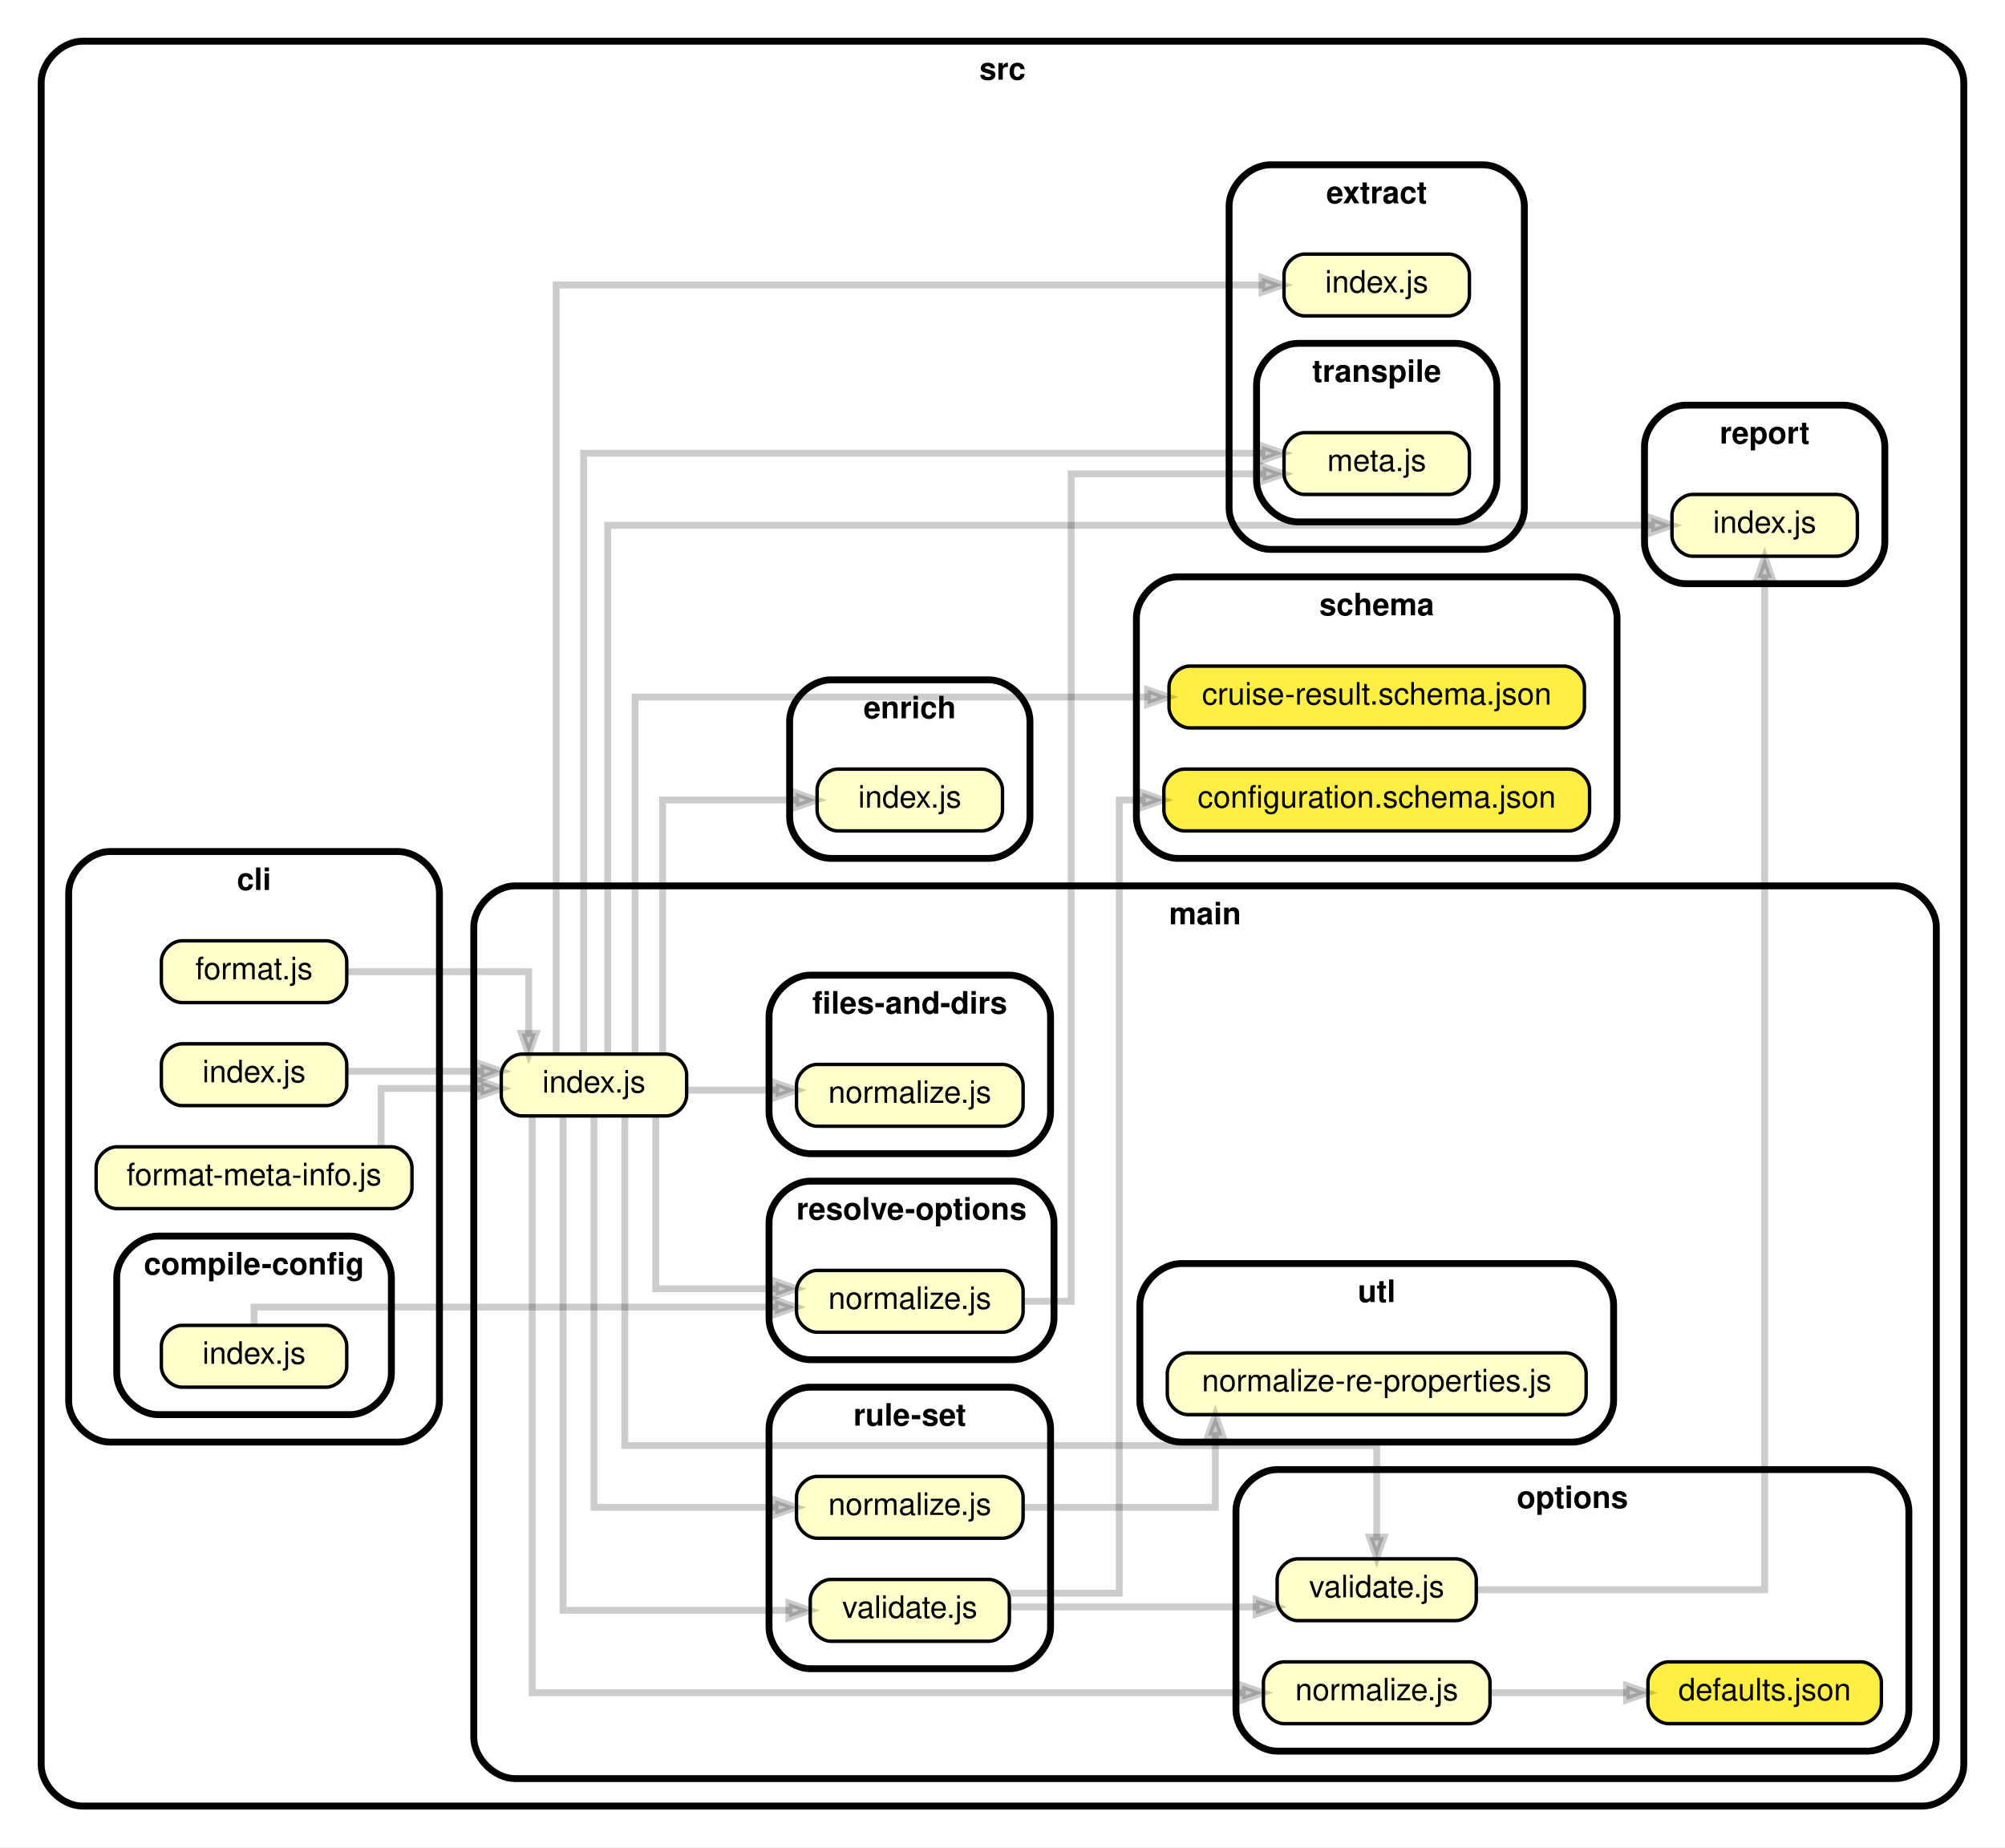
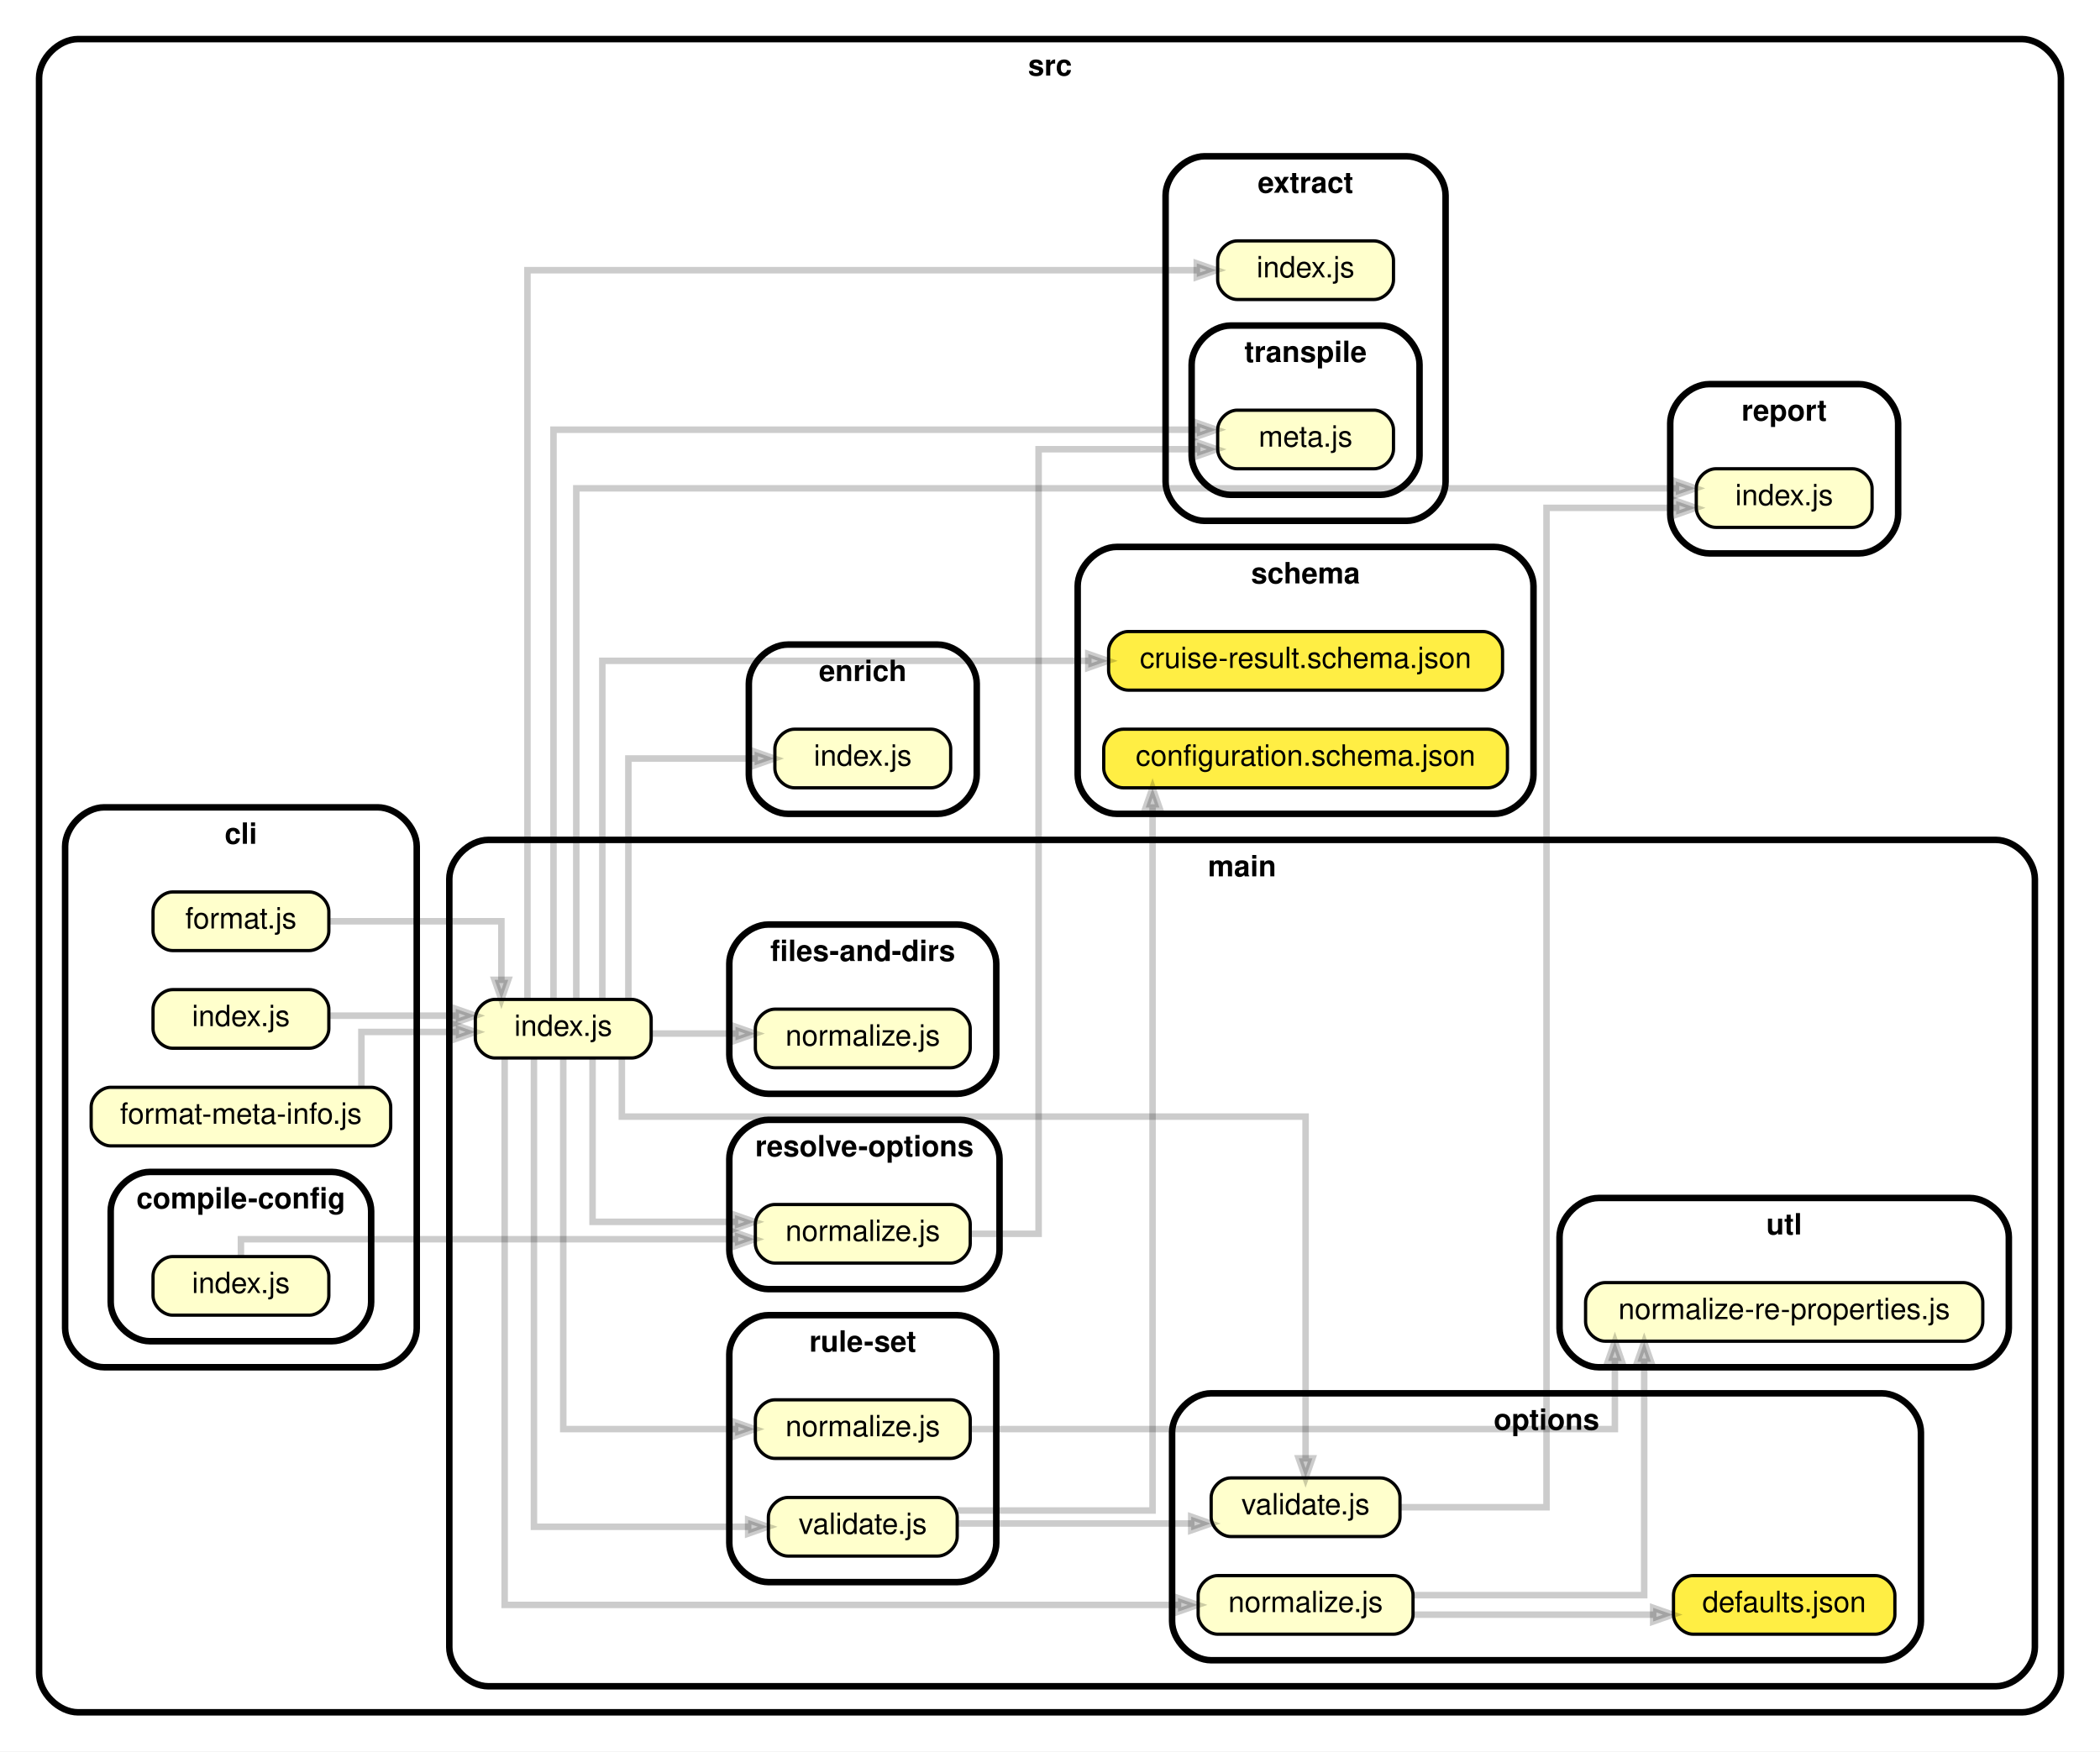
- <svg xmlns="http://www.w3.org/2000/svg" xmlns:xlink="http://www.w3.org/1999/xlink" width="584pt" height="538pt" viewBox="0.00 0.00 584.00 538.00">
+ <svg xmlns="http://www.w3.org/2000/svg" xmlns:xlink="http://www.w3.org/1999/xlink" width="645pt" height="538pt" viewBox="0.00 0.00 645.00 538.00">
  <g id="graph0" class="graph" transform="scale(1 1) rotate(0) translate(4 534)">
-     <polygon fill="white" stroke="transparent" points="-4,4 -4,-534 580,-534 580,4 -4,4" />
+     <polygon fill="white" stroke="transparent" points="-4,4 -4,-534 641,-534 641,4 -4,4" />
    <g id="clust1" class="cluster">
-       <path fill="#ffffff" stroke="black" stroke-width="2" d="M20,-8C20,-8 556,-8 556,-8 562,-8 568,-14 568,-20 568,-20 568,-510 568,-510 568,-516 562,-522 556,-522 556,-522 20,-522 20,-522 14,-522 8,-516 8,-510 8,-510 8,-20 8,-20 8,-14 14,-8 20,-8" />
-       <text text-anchor="middle" x="288" y="-510.8" font-family="Helvetica,sans-Serif" font-weight="bold" font-size="9.00">src</text>
+       <path fill="#ffffff" stroke="black" stroke-width="2" d="M20,-8C20,-8 617,-8 617,-8 623,-8 629,-14 629,-20 629,-20 629,-510 629,-510 629,-516 623,-522 617,-522 617,-522 20,-522 20,-522 14,-522 8,-516 8,-510 8,-510 8,-20 8,-20 8,-14 14,-8 20,-8" />
+       <text text-anchor="middle" x="318.5" y="-510.8" font-family="Helvetica,sans-Serif" font-weight="bold" font-size="9.00">src</text>
    </g>
    <g id="clust2" class="cluster">
      <path fill="#ffffff" stroke="black" stroke-width="2" d="M28,-114C28,-114 112,-114 112,-114 118,-114 124,-120 124,-126 124,-126 124,-274 124,-274 124,-280 118,-286 112,-286 112,-286 28,-286 28,-286 22,-286 16,-280 16,-274 16,-274 16,-126 16,-126 16,-120 22,-114 28,-114" />
      <text text-anchor="middle" x="70" y="-274.8" font-family="Helvetica,sans-Serif" font-weight="bold" font-size="9.00">cli</text>
    </g>
    <g id="clust3" class="cluster">
      <path fill="#ffffff" stroke="black" stroke-width="2" d="M42,-122C42,-122 98,-122 98,-122 104,-122 110,-128 110,-134 110,-134 110,-162 110,-162 110,-168 104,-174 98,-174 98,-174 42,-174 42,-174 36,-174 30,-168 30,-162 30,-162 30,-134 30,-134 30,-128 36,-122 42,-122" />
      <text text-anchor="middle" x="70" y="-162.8" font-family="Helvetica,sans-Serif" font-weight="bold" font-size="9.00">compile-config</text>
    </g>
    <g id="clust4" class="cluster">
      <path fill="#ffffff" stroke="black" stroke-width="2" d="M238,-284C238,-284 284,-284 284,-284 290,-284 296,-290 296,-296 296,-296 296,-324 296,-324 296,-330 290,-336 284,-336 284,-336 238,-336 238,-336 232,-336 226,-330 226,-324 226,-324 226,-296 226,-296 226,-290 232,-284 238,-284" />
      <text text-anchor="middle" x="261" y="-324.8" font-family="Helvetica,sans-Serif" font-weight="bold" font-size="9.00">enrich</text>
    </g>
    <g id="clust5" class="cluster">
      <path fill="#ffffff" stroke="black" stroke-width="2" d="M366,-374C366,-374 428,-374 428,-374 434,-374 440,-380 440,-386 440,-386 440,-474 440,-474 440,-480 434,-486 428,-486 428,-486 366,-486 366,-486 360,-486 354,-480 354,-474 354,-474 354,-386 354,-386 354,-380 360,-374 366,-374" />
      <text text-anchor="middle" x="397" y="-474.8" font-family="Helvetica,sans-Serif" font-weight="bold" font-size="9.00">extract</text>
    </g>
    <g id="clust6" class="cluster">
      <path fill="#ffffff" stroke="black" stroke-width="2" d="M374,-382C374,-382 420,-382 420,-382 426,-382 432,-388 432,-394 432,-394 432,-422 432,-422 432,-428 426,-434 420,-434 420,-434 374,-434 374,-434 368,-434 362,-428 362,-422 362,-422 362,-394 362,-394 362,-388 368,-382 374,-382" />
      <text text-anchor="middle" x="397" y="-422.8" font-family="Helvetica,sans-Serif" font-weight="bold" font-size="9.00">transpile</text>
    </g>
    <g id="clust7" class="cluster">
-       <path fill="#ffffff" stroke="black" stroke-width="2" d="M146,-16C146,-16 548,-16 548,-16 554,-16 560,-22 560,-28 560,-28 560,-264 560,-264 560,-270 554,-276 548,-276 548,-276 146,-276 146,-276 140,-276 134,-270 134,-264 134,-264 134,-28 134,-28 134,-22 140,-16 146,-16" />
-       <text text-anchor="middle" x="347" y="-264.8" font-family="Helvetica,sans-Serif" font-weight="bold" font-size="9.00">main</text>
+       <path fill="#ffffff" stroke="black" stroke-width="2" d="M146,-16C146,-16 609,-16 609,-16 615,-16 621,-22 621,-28 621,-28 621,-264 621,-264 621,-270 615,-276 609,-276 609,-276 146,-276 146,-276 140,-276 134,-270 134,-264 134,-264 134,-28 134,-28 134,-22 140,-16 146,-16" />
+       <text text-anchor="middle" x="377.5" y="-264.8" font-family="Helvetica,sans-Serif" font-weight="bold" font-size="9.00">main</text>
    </g>
    <g id="clust8" class="cluster">
      <path fill="#ffffff" stroke="black" stroke-width="2" d="M232,-198C232,-198 290,-198 290,-198 296,-198 302,-204 302,-210 302,-210 302,-238 302,-238 302,-244 296,-250 290,-250 290,-250 232,-250 232,-250 226,-250 220,-244 220,-238 220,-238 220,-210 220,-210 220,-204 226,-198 232,-198" />
      <text text-anchor="middle" x="261" y="-238.8" font-family="Helvetica,sans-Serif" font-weight="bold" font-size="9.00">files-and-dirs</text>
    </g>
    <g id="clust9" class="cluster">
-       <path fill="#ffffff" stroke="black" stroke-width="2" d="M368,-24C368,-24 540,-24 540,-24 546,-24 552,-30 552,-36 552,-36 552,-94 552,-94 552,-100 546,-106 540,-106 540,-106 368,-106 368,-106 362,-106 356,-100 356,-94 356,-94 356,-36 356,-36 356,-30 362,-24 368,-24" />
-       <text text-anchor="middle" x="454" y="-94.8" font-family="Helvetica,sans-Serif" font-weight="bold" font-size="9.00">options</text>
+       <path fill="#ffffff" stroke="black" stroke-width="2" d="M368,-24C368,-24 574,-24 574,-24 580,-24 586,-30 586,-36 586,-36 586,-94 586,-94 586,-100 580,-106 574,-106 574,-106 368,-106 368,-106 362,-106 356,-100 356,-94 356,-94 356,-36 356,-36 356,-30 362,-24 368,-24" />
+       <text text-anchor="middle" x="471" y="-94.8" font-family="Helvetica,sans-Serif" font-weight="bold" font-size="9.00">options</text>
    </g>
    <g id="clust10" class="cluster">
      <path fill="#ffffff" stroke="black" stroke-width="2" d="M232,-138C232,-138 291,-138 291,-138 297,-138 303,-144 303,-150 303,-150 303,-178 303,-178 303,-184 297,-190 291,-190 291,-190 232,-190 232,-190 226,-190 220,-184 220,-178 220,-178 220,-150 220,-150 220,-144 226,-138 232,-138" />
      <text text-anchor="middle" x="261.5" y="-178.8" font-family="Helvetica,sans-Serif" font-weight="bold" font-size="9.00">resolve-options</text>
    </g>
    <g id="clust11" class="cluster">
      <path fill="#ffffff" stroke="black" stroke-width="2" d="M232,-48C232,-48 290,-48 290,-48 296,-48 302,-54 302,-60 302,-60 302,-118 302,-118 302,-124 296,-130 290,-130 290,-130 232,-130 232,-130 226,-130 220,-124 220,-118 220,-118 220,-60 220,-60 220,-54 226,-48 232,-48" />
      <text text-anchor="middle" x="261" y="-118.8" font-family="Helvetica,sans-Serif" font-weight="bold" font-size="9.00">rule-set</text>
    </g>
    <g id="clust12" class="cluster">
-       <path fill="#ffffff" stroke="black" stroke-width="2" d="M340,-114C340,-114 454,-114 454,-114 460,-114 466,-120 466,-126 466,-126 466,-154 466,-154 466,-160 460,-166 454,-166 454,-166 340,-166 340,-166 334,-166 328,-160 328,-154 328,-154 328,-126 328,-126 328,-120 334,-114 340,-114" />
-       <text text-anchor="middle" x="397" y="-154.8" font-family="Helvetica,sans-Serif" font-weight="bold" font-size="9.00">utl</text>
+       <path fill="#ffffff" stroke="black" stroke-width="2" d="M487,-114C487,-114 601,-114 601,-114 607,-114 613,-120 613,-126 613,-126 613,-154 613,-154 613,-160 607,-166 601,-166 601,-166 487,-166 487,-166 481,-166 475,-160 475,-154 475,-154 475,-126 475,-126 475,-120 481,-114 487,-114" />
+       <text text-anchor="middle" x="544" y="-154.8" font-family="Helvetica,sans-Serif" font-weight="bold" font-size="9.00">utl</text>
    </g>
    <g id="clust13" class="cluster">
-       <path fill="#ffffff" stroke="black" stroke-width="2" d="M487,-364C487,-364 533,-364 533,-364 539,-364 545,-370 545,-376 545,-376 545,-404 545,-404 545,-410 539,-416 533,-416 533,-416 487,-416 487,-416 481,-416 475,-410 475,-404 475,-404 475,-376 475,-376 475,-370 481,-364 487,-364" />
-       <text text-anchor="middle" x="510" y="-404.8" font-family="Helvetica,sans-Serif" font-weight="bold" font-size="9.00">report</text>
+       <path fill="#ffffff" stroke="black" stroke-width="2" d="M521,-364C521,-364 567,-364 567,-364 573,-364 579,-370 579,-376 579,-376 579,-404 579,-404 579,-410 573,-416 567,-416 567,-416 521,-416 521,-416 515,-416 509,-410 509,-404 509,-404 509,-376 509,-376 509,-370 515,-364 521,-364" />
+       <text text-anchor="middle" x="544" y="-404.8" font-family="Helvetica,sans-Serif" font-weight="bold" font-size="9.00">report</text>
    </g>
    <g id="clust14" class="cluster">
      <path fill="#ffffff" stroke="black" stroke-width="2" d="M339,-284C339,-284 455,-284 455,-284 461,-284 467,-290 467,-296 467,-296 467,-354 467,-354 467,-360 461,-366 455,-366 455,-366 339,-366 339,-366 333,-366 327,-360 327,-354 327,-354 327,-296 327,-296 327,-290 333,-284 339,-284" />
      <text text-anchor="middle" x="397" y="-354.8" font-family="Helvetica,sans-Serif" font-weight="bold" font-size="9.00">schema</text>
    </g>
    <g id="node1" class="node">
      <g id="a_node1">
        <a xlink:href="src/cli/compile-config/index.js" xlink:title="index.js">
          <path fill="#ffffcc" stroke="black" d="M91,-148C91,-148 49,-148 49,-148 46,-148 43,-145 43,-142 43,-142 43,-136 43,-136 43,-133 46,-130 49,-130 49,-130 91,-130 91,-130 94,-130 97,-133 97,-136 97,-136 97,-142 97,-142 97,-145 94,-148 91,-148" />
          <text text-anchor="middle" x="70" y="-136.8" font-family="Helvetica,sans-Serif" font-size="9.00">index.js</text>
        </a>
      </g>
    </g>
    <g id="node2" class="node">
      <g id="a_node2">
        <a xlink:href="src/main/resolve-options/normalize.js" xlink:title="normalize.js">
          <path fill="#ffffcc" stroke="black" d="M288,-164C288,-164 234,-164 234,-164 231,-164 228,-161 228,-158 228,-158 228,-152 228,-152 228,-149 231,-146 234,-146 234,-146 288,-146 288,-146 291,-146 294,-149 294,-152 294,-152 294,-158 294,-158 294,-161 291,-164 288,-164" />
          <text text-anchor="middle" x="261" y="-152.8" font-family="Helvetica,sans-Serif" font-size="9.00">normalize.js</text>
        </a>
      </g>
    </g>
    <g id="edge1" class="edge">
      <path fill="none" stroke="#000000" stroke-width="2" stroke-opacity="0.2" d="M70,-148.16C70,-150.97 70,-153.33 70,-153.33 70,-153.33 221.73,-153.33 221.73,-153.33" />
      <polygon fill="#000000" fill-opacity="0.2" stroke="#000000" stroke-width="2" stroke-opacity="0.2" points="221.73,-155.43 227.73,-153.33 221.73,-151.23 221.73,-155.43" />
    </g>
    <g id="node9" class="node">
      <g id="a_node9">
        <a xlink:href="src/extract/transpile/meta.js" xlink:title="meta.js">
          <path fill="#ffffcc" stroke="black" d="M418,-408C418,-408 376,-408 376,-408 373,-408 370,-405 370,-402 370,-402 370,-396 370,-396 370,-393 373,-390 376,-390 376,-390 418,-390 418,-390 421,-390 424,-393 424,-396 424,-396 424,-402 424,-402 424,-405 421,-408 418,-408" />
          <text text-anchor="middle" x="397" y="-396.8" font-family="Helvetica,sans-Serif" font-size="9.00">meta.js</text>
        </a>
      </g>
    </g>
-     <g id="edge18" class="edge">
-       <path fill="none" stroke="#000000" stroke-width="2" stroke-opacity="0.2" d="M294.15,-155C301.93,-155 308,-155 308,-155 308,-155 308,-396 308,-396 308,-396 363.81,-396 363.81,-396" />
-       <polygon fill="#000000" fill-opacity="0.2" stroke="#000000" stroke-width="2" stroke-opacity="0.2" points="363.81,-398.1 369.81,-396 363.81,-393.9 363.81,-398.1" />
+     <g id="edge19" class="edge">
+       <path fill="none" stroke="#000000" stroke-width="2" stroke-opacity="0.2" d="M294.28,-155C305.39,-155 315,-155 315,-155 315,-155 315,-396 315,-396 315,-396 363.7,-396 363.7,-396" />
+       <polygon fill="#000000" fill-opacity="0.2" stroke="#000000" stroke-width="2" stroke-opacity="0.2" points="363.7,-398.1 369.7,-396 363.7,-393.9 363.7,-398.1" />
    </g>
    <g id="node3" class="node">
      <g id="a_node3">
        <a xlink:href="src/cli/format-meta-info.js" xlink:title="format-meta-info.js">
          <path fill="#ffffcc" stroke="black" d="M110,-200C110,-200 30,-200 30,-200 27,-200 24,-197 24,-194 24,-194 24,-188 24,-188 24,-185 27,-182 30,-182 30,-182 110,-182 110,-182 113,-182 116,-185 116,-188 116,-188 116,-194 116,-194 116,-197 113,-200 110,-200" />
          <text text-anchor="middle" x="70" y="-188.8" font-family="Helvetica,sans-Serif" font-size="9.00">format-meta-info.js</text>
        </a>
      </g>
    </g>
    <g id="node4" class="node">
      <g id="a_node4">
        <a xlink:href="src/main/index.js" xlink:title="index.js">
          <path fill="#ffffcc" stroke="black" d="M190,-227C190,-227 148,-227 148,-227 145,-227 142,-224 142,-221 142,-221 142,-215 142,-215 142,-212 145,-209 148,-209 148,-209 190,-209 190,-209 193,-209 196,-212 196,-215 196,-215 196,-221 196,-221 196,-224 193,-227 190,-227" />
          <text text-anchor="middle" x="169" y="-215.8" font-family="Helvetica,sans-Serif" font-size="9.00">index.js</text>
        </a>
      </g>
    </g>
    <g id="edge2" class="edge">
      <path fill="none" stroke="#000000" stroke-width="2" stroke-opacity="0.2" d="M107,-200.09C107,-207.59 107,-217 107,-217 107,-217 135.99,-217 135.99,-217" />
      <polygon fill="#000000" fill-opacity="0.2" stroke="#000000" stroke-width="2" stroke-opacity="0.2" points="135.99,-219.1 141.99,-217 135.99,-214.9 135.99,-219.1" />
    </g>
    <g id="edge13" class="edge">
-       <path fill="none" stroke="#000000" stroke-width="2" stroke-opacity="0.2" d="M187,-208.99C187,-192.39 187,-158.67 187,-158.67 187,-158.67 221.9,-158.67 221.9,-158.67" />
-       <polygon fill="#000000" fill-opacity="0.2" stroke="#000000" stroke-width="2" stroke-opacity="0.2" points="221.9,-160.77 227.9,-158.67 221.9,-156.57 221.9,-160.77" />
+       <path fill="none" stroke="#000000" stroke-width="2" stroke-opacity="0.2" d="M178,-208.99C178,-192.39 178,-158.67 178,-158.67 178,-158.67 221.72,-158.67 221.72,-158.67" />
+       <polygon fill="#000000" fill-opacity="0.2" stroke="#000000" stroke-width="2" stroke-opacity="0.2" points="221.72,-160.77 227.72,-158.67 221.72,-156.57 221.72,-160.77" />
    </g>
    <g id="node7" class="node">
      <g id="a_node7">
        <a xlink:href="src/enrich/index.js" xlink:title="index.js">
          <path fill="#ffffcc" stroke="black" d="M282,-310C282,-310 240,-310 240,-310 237,-310 234,-307 234,-304 234,-304 234,-298 234,-298 234,-295 237,-292 240,-292 240,-292 282,-292 282,-292 285,-292 288,-295 288,-298 288,-298 288,-304 288,-304 288,-307 285,-310 282,-310" />
          <text text-anchor="middle" x="261" y="-298.8" font-family="Helvetica,sans-Serif" font-size="9.00">index.js</text>
        </a>
      </g>
    </g>
    <g id="edge5" class="edge">
      <path fill="none" stroke="#000000" stroke-width="2" stroke-opacity="0.2" d="M189,-227.2C189,-248.81 189,-301 189,-301 189,-301 227.78,-301 227.78,-301" />
      <polygon fill="#000000" fill-opacity="0.2" stroke="#000000" stroke-width="2" stroke-opacity="0.2" points="227.78,-303.1 233.78,-301 227.78,-298.9 227.78,-303.1" />
    </g>
    <g id="node8" class="node">
      <g id="a_node8">
        <a xlink:href="src/extract/index.js" xlink:title="index.js">
          <path fill="#ffffcc" stroke="black" d="M418,-460C418,-460 376,-460 376,-460 373,-460 370,-457 370,-454 370,-454 370,-448 370,-448 370,-445 373,-442 376,-442 376,-442 418,-442 418,-442 421,-442 424,-445 424,-448 424,-448 424,-454 424,-454 424,-457 421,-460 418,-460" />
          <text text-anchor="middle" x="397" y="-448.8" font-family="Helvetica,sans-Serif" font-size="9.00">index.js</text>
        </a>
      </g>
    </g>
    <g id="edge6" class="edge">
      <path fill="none" stroke="#000000" stroke-width="2" stroke-opacity="0.2" d="M158,-227.13C158,-270.21 158,-451 158,-451 158,-451 363.58,-451 363.58,-451" />
      <polygon fill="#000000" fill-opacity="0.2" stroke="#000000" stroke-width="2" stroke-opacity="0.2" points="363.58,-453.1 369.58,-451 363.58,-448.9 363.58,-453.1" />
    </g>
    <g id="edge7" class="edge">
      <path fill="none" stroke="#000000" stroke-width="2" stroke-opacity="0.2" d="M166,-227.12C166,-264.25 166,-402 166,-402 166,-402 363.59,-402 363.59,-402" />
      <polygon fill="#000000" fill-opacity="0.2" stroke="#000000" stroke-width="2" stroke-opacity="0.2" points="363.59,-404.1 369.59,-402 363.59,-399.9 363.59,-404.1" />
    </g>
    <g id="node10" class="node">
      <g id="a_node10">
        <a xlink:href="src/main/files-and-dirs/normalize.js" xlink:title="normalize.js">
          <path fill="#ffffcc" stroke="black" d="M288,-224C288,-224 234,-224 234,-224 231,-224 228,-221 228,-218 228,-218 228,-212 228,-212 228,-209 231,-206 234,-206 234,-206 288,-206 288,-206 291,-206 294,-209 294,-212 294,-212 294,-218 294,-218 294,-221 291,-224 288,-224" />
          <text text-anchor="middle" x="261" y="-212.8" font-family="Helvetica,sans-Serif" font-size="9.00">normalize.js</text>
        </a>
      </g>
    </g>
    <g id="edge10" class="edge">
      <path fill="none" stroke="#000000" stroke-width="2" stroke-opacity="0.2" d="M196.11,-216.5C196.11,-216.5 221.9,-216.5 221.9,-216.5" />
      <polygon fill="#000000" fill-opacity="0.2" stroke="#000000" stroke-width="2" stroke-opacity="0.2" points="221.9,-218.6 227.9,-216.5 221.9,-214.4 221.9,-218.6" />
    </g>
    <g id="node11" class="node">
      <g id="a_node11">
        <a xlink:href="src/report/index.js" xlink:title="index.js">
-           <path fill="#ffffcc" stroke="black" d="M531,-390C531,-390 489,-390 489,-390 486,-390 483,-387 483,-384 483,-384 483,-378 483,-378 483,-375 486,-372 489,-372 489,-372 531,-372 531,-372 534,-372 537,-375 537,-378 537,-378 537,-384 537,-384 537,-387 534,-390 531,-390" />
-           <text text-anchor="middle" x="510" y="-378.8" font-family="Helvetica,sans-Serif" font-size="9.00">index.js</text>
+           <path fill="#ffffcc" stroke="black" d="M565,-390C565,-390 523,-390 523,-390 520,-390 517,-387 517,-384 517,-384 517,-378 517,-378 517,-375 520,-372 523,-372 523,-372 565,-372 565,-372 568,-372 571,-375 571,-378 571,-378 571,-384 571,-384 571,-387 568,-390 565,-390" />
+           <text text-anchor="middle" x="544" y="-378.8" font-family="Helvetica,sans-Serif" font-size="9.00">index.js</text>
        </a>
      </g>
    </g>
    <g id="edge8" class="edge">
-       <path fill="none" stroke="#000000" stroke-width="2" stroke-opacity="0.2" d="M173,-227.23C173,-261.71 173,-381 173,-381 173,-381 476.99,-381 476.99,-381" />
-       <polygon fill="#000000" fill-opacity="0.2" stroke="#000000" stroke-width="2" stroke-opacity="0.2" points="476.99,-383.1 482.99,-381 476.99,-378.9 476.99,-383.1" />
+       <path fill="none" stroke="#000000" stroke-width="2" stroke-opacity="0.2" d="M173,-227.4C173,-262.52 173,-384 173,-384 173,-384 510.72,-384 510.72,-384" />
+       <polygon fill="#000000" fill-opacity="0.2" stroke="#000000" stroke-width="2" stroke-opacity="0.2" points="510.72,-386.1 516.72,-384 510.72,-381.9 510.72,-386.1" />
    </g>
    <g id="node12" class="node">
      <g id="a_node12">
        <a xlink:href="src/schema/cruise-result.schema.json" xlink:title="cruise-result.schema.json">
          <path fill="#ffee44" stroke="black" d="M451.5,-340C451.5,-340 342.5,-340 342.5,-340 339.5,-340 336.5,-337 336.5,-334 336.5,-334 336.5,-328 336.5,-328 336.5,-325 339.5,-322 342.5,-322 342.5,-322 451.5,-322 451.5,-322 454.5,-322 457.5,-325 457.5,-328 457.5,-328 457.5,-334 457.5,-334 457.5,-337 454.5,-340 451.5,-340" />
          <text text-anchor="middle" x="397" y="-328.8" font-family="Helvetica,sans-Serif" font-size="9.00">cruise-result.schema.json</text>
        </a>
      </g>
    </g>
    <g id="edge9" class="edge">
      <path fill="none" stroke="#000000" stroke-width="2" stroke-opacity="0.2" d="M181,-227.25C181,-254.23 181,-331 181,-331 181,-331 330.26,-331 330.26,-331" />
      <polygon fill="#000000" fill-opacity="0.2" stroke="#000000" stroke-width="2" stroke-opacity="0.2" points="330.26,-333.1 336.26,-331 330.26,-328.9 330.26,-333.1" />
    </g>
    <g id="node13" class="node">
      <g id="a_node13">
        <a xlink:href="src/main/options/normalize.js" xlink:title="normalize.js">
          <path fill="#ffffcc" stroke="black" d="M424,-50C424,-50 370,-50 370,-50 367,-50 364,-47 364,-44 364,-44 364,-38 364,-38 364,-35 367,-32 370,-32 370,-32 424,-32 424,-32 427,-32 430,-35 430,-38 430,-38 430,-44 430,-44 430,-47 427,-50 424,-50" />
          <text text-anchor="middle" x="397" y="-38.8" font-family="Helvetica,sans-Serif" font-size="9.00">normalize.js</text>
        </a>
      </g>
    </g>
    <g id="edge11" class="edge">
      <path fill="none" stroke="#000000" stroke-width="2" stroke-opacity="0.2" d="M151,-208.98C151,-172.91 151,-41 151,-41 151,-41 357.82,-41 357.82,-41" />
      <polygon fill="#000000" fill-opacity="0.2" stroke="#000000" stroke-width="2" stroke-opacity="0.2" points="357.82,-43.1 363.82,-41 357.82,-38.9 357.82,-43.1" />
    </g>
    <g id="node14" class="node">
      <g id="a_node14">
        <a xlink:href="src/main/options/validate.js" xlink:title="validate.js">
          <path fill="#ffffcc" stroke="black" d="M420,-80C420,-80 374,-80 374,-80 371,-80 368,-77 368,-74 368,-74 368,-68 368,-68 368,-65 371,-62 374,-62 374,-62 420,-62 420,-62 423,-62 426,-65 426,-68 426,-68 426,-74 426,-74 426,-77 423,-80 420,-80" />
          <text text-anchor="middle" x="397" y="-68.8" font-family="Helvetica,sans-Serif" font-size="9.00">validate.js</text>
        </a>
      </g>
    </g>
    <g id="edge12" class="edge">
-       <path fill="none" stroke="#000000" stroke-width="2" stroke-opacity="0.2" d="M178,-208.68C178,-182.98 178,-113 178,-113 178,-113 397,-113 397,-113 397,-113 397,-86.32 397,-86.32" />
-       <polygon fill="#000000" fill-opacity="0.2" stroke="#000000" stroke-width="2" stroke-opacity="0.2" points="399.1,-86.32 397,-80.32 394.9,-86.32 399.1,-86.32" />
+       <path fill="none" stroke="#000000" stroke-width="2" stroke-opacity="0.2" d="M187,-208.86C187,-201.03 187,-191 187,-191 187,-191 397,-191 397,-191 397,-191 397,-86.02 397,-86.02" />
+       <polygon fill="#000000" fill-opacity="0.2" stroke="#000000" stroke-width="2" stroke-opacity="0.2" points="399.1,-86.02 397,-80.02 394.9,-86.02 399.1,-86.02" />
    </g>
    <g id="node15" class="node">
      <g id="a_node15">
        <a xlink:href="src/main/rule-set/normalize.js" xlink:title="normalize.js">
          <path fill="#ffffcc" stroke="black" d="M288,-104C288,-104 234,-104 234,-104 231,-104 228,-101 228,-98 228,-98 228,-92 228,-92 228,-89 231,-86 234,-86 234,-86 288,-86 288,-86 291,-86 294,-89 294,-92 294,-92 294,-98 294,-98 294,-101 291,-104 288,-104" />
          <text text-anchor="middle" x="261" y="-92.8" font-family="Helvetica,sans-Serif" font-size="9.00">normalize.js</text>
        </a>
      </g>
    </g>
    <g id="edge14" class="edge">
      <path fill="none" stroke="#000000" stroke-width="2" stroke-opacity="0.2" d="M169,-208.76C169,-180.15 169,-95 169,-95 169,-95 221.79,-95 221.79,-95" />
      <polygon fill="#000000" fill-opacity="0.2" stroke="#000000" stroke-width="2" stroke-opacity="0.2" points="221.79,-97.1 227.79,-95 221.79,-92.9 221.79,-97.1" />
    </g>
    <g id="node16" class="node">
      <g id="a_node16">
        <a xlink:href="src/main/rule-set/validate.js" xlink:title="validate.js">
          <path fill="#ffffcc" stroke="black" d="M284,-74C284,-74 238,-74 238,-74 235,-74 232,-71 232,-68 232,-68 232,-62 232,-62 232,-59 235,-56 238,-56 238,-56 284,-56 284,-56 287,-56 290,-59 290,-62 290,-62 290,-68 290,-68 290,-71 287,-74 284,-74" />
          <text text-anchor="middle" x="261" y="-62.8" font-family="Helvetica,sans-Serif" font-size="9.00">validate.js</text>
        </a>
      </g>
    </g>
    <g id="edge15" class="edge">
      <path fill="none" stroke="#000000" stroke-width="2" stroke-opacity="0.2" d="M160,-208.89C160,-175.95 160,-65 160,-65 160,-65 225.79,-65 225.79,-65" />
      <polygon fill="#000000" fill-opacity="0.2" stroke="#000000" stroke-width="2" stroke-opacity="0.2" points="225.79,-67.1 231.79,-65 225.79,-62.9 225.79,-67.1" />
    </g>
    <g id="node5" class="node">
      <g id="a_node5">
        <a xlink:href="src/cli/format.js" xlink:title="format.js">
          <path fill="#ffffcc" stroke="black" d="M91,-260C91,-260 49,-260 49,-260 46,-260 43,-257 43,-254 43,-254 43,-248 43,-248 43,-245 46,-242 49,-242 49,-242 91,-242 91,-242 94,-242 97,-245 97,-248 97,-248 97,-254 97,-254 97,-257 94,-260 91,-260" />
          <text text-anchor="middle" x="70" y="-248.8" font-family="Helvetica,sans-Serif" font-size="9.00">format.js</text>
        </a>
      </g>
    </g>
    <g id="edge3" class="edge">
      <path fill="none" stroke="#000000" stroke-width="2" stroke-opacity="0.2" d="M97.08,-251C120.29,-251 150,-251 150,-251 150,-251 150,-233.02 150,-233.02" />
      <polygon fill="#000000" fill-opacity="0.2" stroke="#000000" stroke-width="2" stroke-opacity="0.2" points="152.1,-233.02 150,-227.02 147.9,-233.02 152.1,-233.02" />
    </g>
    <g id="node6" class="node">
      <g id="a_node6">
        <a xlink:href="src/cli/index.js" xlink:title="index.js">
          <path fill="#ffffcc" stroke="black" d="M91,-230C91,-230 49,-230 49,-230 46,-230 43,-227 43,-224 43,-224 43,-218 43,-218 43,-215 46,-212 49,-212 49,-212 91,-212 91,-212 94,-212 97,-215 97,-218 97,-218 97,-224 97,-224 97,-227 94,-230 91,-230" />
          <text text-anchor="middle" x="70" y="-218.8" font-family="Helvetica,sans-Serif" font-size="9.00">index.js</text>
        </a>
      </g>
    </g>
    <g id="edge4" class="edge">
      <path fill="none" stroke="#000000" stroke-width="2" stroke-opacity="0.2" d="M97.05,-222C97.05,-222 135.98,-222 135.98,-222" />
      <polygon fill="#000000" fill-opacity="0.2" stroke="#000000" stroke-width="2" stroke-opacity="0.2" points="135.98,-224.1 141.98,-222 135.98,-219.9 135.98,-224.1" />
    </g>
    <g id="node17" class="node">
      <g id="a_node17">
        <a xlink:href="src/main/options/defaults.json" xlink:title="defaults.json">
-           <path fill="#ffee44" stroke="black" d="M538,-50C538,-50 482,-50 482,-50 479,-50 476,-47 476,-44 476,-44 476,-38 476,-38 476,-35 479,-32 482,-32 482,-32 538,-32 538,-32 541,-32 544,-35 544,-38 544,-38 544,-44 544,-44 544,-47 541,-50 538,-50" />
-           <text text-anchor="middle" x="510" y="-38.8" font-family="Helvetica,sans-Serif" font-size="9.00">defaults.json</text>
-         </a>
-       </g>
-     </g>
-     <g id="edge16" class="edge">
-       <path fill="none" stroke="#000000" stroke-width="2" stroke-opacity="0.2" d="M430.29,-41C430.29,-41 469.77,-41 469.77,-41" />
-       <polygon fill="#000000" fill-opacity="0.2" stroke="#000000" stroke-width="2" stroke-opacity="0.2" points="469.77,-43.1 475.77,-41 469.77,-38.9 469.77,-43.1" />
+           <path fill="#ffee44" stroke="black" d="M572,-50C572,-50 516,-50 516,-50 513,-50 510,-47 510,-44 510,-44 510,-38 510,-38 510,-35 513,-32 516,-32 516,-32 572,-32 572,-32 575,-32 578,-35 578,-38 578,-38 578,-44 578,-44 578,-47 575,-50 572,-50" />
+           <text text-anchor="middle" x="544" y="-38.8" font-family="Helvetica,sans-Serif" font-size="9.00">defaults.json</text>
+         </a>
+       </g>
    </g>
    <g id="edge17" class="edge">
-       <path fill="none" stroke="#000000" stroke-width="2" stroke-opacity="0.2" d="M426.1,-71C459.58,-71 510,-71 510,-71 510,-71 510,-365.72 510,-365.72" />
-       <polygon fill="#000000" fill-opacity="0.2" stroke="#000000" stroke-width="2" stroke-opacity="0.2" points="507.9,-365.72 510,-371.72 512.1,-365.72 507.9,-365.72" />
+       <path fill="none" stroke="#000000" stroke-width="2" stroke-opacity="0.2" d="M430.36,-38C430.36,-38 503.76,-38 503.76,-38" />
+       <polygon fill="#000000" fill-opacity="0.2" stroke="#000000" stroke-width="2" stroke-opacity="0.2" points="503.76,-40.1 509.76,-38 503.76,-35.9 503.76,-40.1" />
    </g>
    <g id="node18" class="node">
      <g id="a_node18">
        <a xlink:href="src/main/utl/normalize-re-properties.js" xlink:title="normalize-re-properties.js">
-           <path fill="#ffffcc" stroke="black" d="M452,-140C452,-140 342,-140 342,-140 339,-140 336,-137 336,-134 336,-134 336,-128 336,-128 336,-125 339,-122 342,-122 342,-122 452,-122 452,-122 455,-122 458,-125 458,-128 458,-128 458,-134 458,-134 458,-137 455,-140 452,-140" />
-           <text text-anchor="middle" x="397" y="-128.8" font-family="Helvetica,sans-Serif" font-size="9.00">normalize-re-properties.js</text>
-         </a>
-       </g>
-     </g>
-     <g id="edge19" class="edge">
-       <path fill="none" stroke="#000000" stroke-width="2" stroke-opacity="0.2" d="M294.14,-95C319.44,-95 350,-95 350,-95 350,-95 350,-115.92 350,-115.92" />
-       <polygon fill="#000000" fill-opacity="0.2" stroke="#000000" stroke-width="2" stroke-opacity="0.2" points="347.9,-115.92 350,-121.92 352.1,-115.92 347.9,-115.92" />
-     </g>
-     <g id="edge21" class="edge">
+           <path fill="#ffffcc" stroke="black" d="M599,-140C599,-140 489,-140 489,-140 486,-140 483,-137 483,-134 483,-134 483,-128 483,-128 483,-125 486,-122 489,-122 489,-122 599,-122 599,-122 602,-122 605,-125 605,-128 605,-128 605,-134 605,-134 605,-137 602,-140 599,-140" />
+           <text text-anchor="middle" x="544" y="-128.8" font-family="Helvetica,sans-Serif" font-size="9.00">normalize-re-properties.js</text>
+         </a>
+       </g>
+     </g>
+     <g id="edge16" class="edge">
+       <path fill="none" stroke="#000000" stroke-width="2" stroke-opacity="0.2" d="M430.19,-44C460.63,-44 501,-44 501,-44 501,-44 501,-115.69 501,-115.69" />
+       <polygon fill="#000000" fill-opacity="0.2" stroke="#000000" stroke-width="2" stroke-opacity="0.2" points="498.9,-115.69 501,-121.69 503.1,-115.69 498.9,-115.69" />
+     </g>
+     <g id="edge18" class="edge">
+       <path fill="none" stroke="#000000" stroke-width="2" stroke-opacity="0.2" d="M426.25,-71C446.93,-71 471,-71 471,-71 471,-71 471,-378 471,-378 471,-378 510.82,-378 510.82,-378" />
+       <polygon fill="#000000" fill-opacity="0.2" stroke="#000000" stroke-width="2" stroke-opacity="0.2" points="510.82,-380.1 516.82,-378 510.82,-375.9 510.82,-380.1" />
+     </g>
+     <g id="edge20" class="edge">
+       <path fill="none" stroke="#000000" stroke-width="2" stroke-opacity="0.2" d="M294.1,-95C357.97,-95 492,-95 492,-95 492,-95 492,-115.92 492,-115.92" />
+       <polygon fill="#000000" fill-opacity="0.2" stroke="#000000" stroke-width="2" stroke-opacity="0.2" points="489.9,-115.92 492,-121.92 494.1,-115.92 489.9,-115.92" />
+     </g>
+     <g id="edge22" class="edge">
      <path fill="none" stroke="#000000" stroke-width="2" stroke-opacity="0.2" d="M290.18,-66C290.18,-66 361.87,-66 361.87,-66" />
      <polygon fill="#000000" fill-opacity="0.2" stroke="#000000" stroke-width="2" stroke-opacity="0.2" points="361.87,-68.1 367.87,-66 361.87,-63.9 361.87,-68.1" />
    </g>
    <g id="node19" class="node">
      <g id="a_node19">
        <a xlink:href="src/schema/configuration.schema.json" xlink:title="configuration.schema.json">
          <path fill="#ffee44" stroke="black" d="M453,-310C453,-310 341,-310 341,-310 338,-310 335,-307 335,-304 335,-304 335,-298 335,-298 335,-295 338,-292 341,-292 341,-292 453,-292 453,-292 456,-292 459,-295 459,-298 459,-298 459,-304 459,-304 459,-307 456,-310 453,-310" />
          <text text-anchor="middle" x="397" y="-298.8" font-family="Helvetica,sans-Serif" font-size="9.00">configuration.schema.json</text>
        </a>
      </g>
    </g>
-     <g id="edge20" class="edge">
-       <path fill="none" stroke="#000000" stroke-width="2" stroke-opacity="0.2" d="M290.07,-70C305.78,-70 322,-70 322,-70 322,-70 322,-301 322,-301 322,-301 328.72,-301 328.72,-301" />
-       <polygon fill="#000000" fill-opacity="0.2" stroke="#000000" stroke-width="2" stroke-opacity="0.2" points="328.72,-303.1 334.72,-301 328.72,-298.9 328.72,-303.1" />
+     <g id="edge21" class="edge">
+       <path fill="none" stroke="#000000" stroke-width="2" stroke-opacity="0.2" d="M290.14,-70C316.1,-70 350,-70 350,-70 350,-70 350,-285.94 350,-285.94" />
+       <polygon fill="#000000" fill-opacity="0.2" stroke="#000000" stroke-width="2" stroke-opacity="0.2" points="347.9,-285.94 350,-291.94 352.1,-285.94 347.9,-285.94" />
    </g>
  </g>
</svg>
